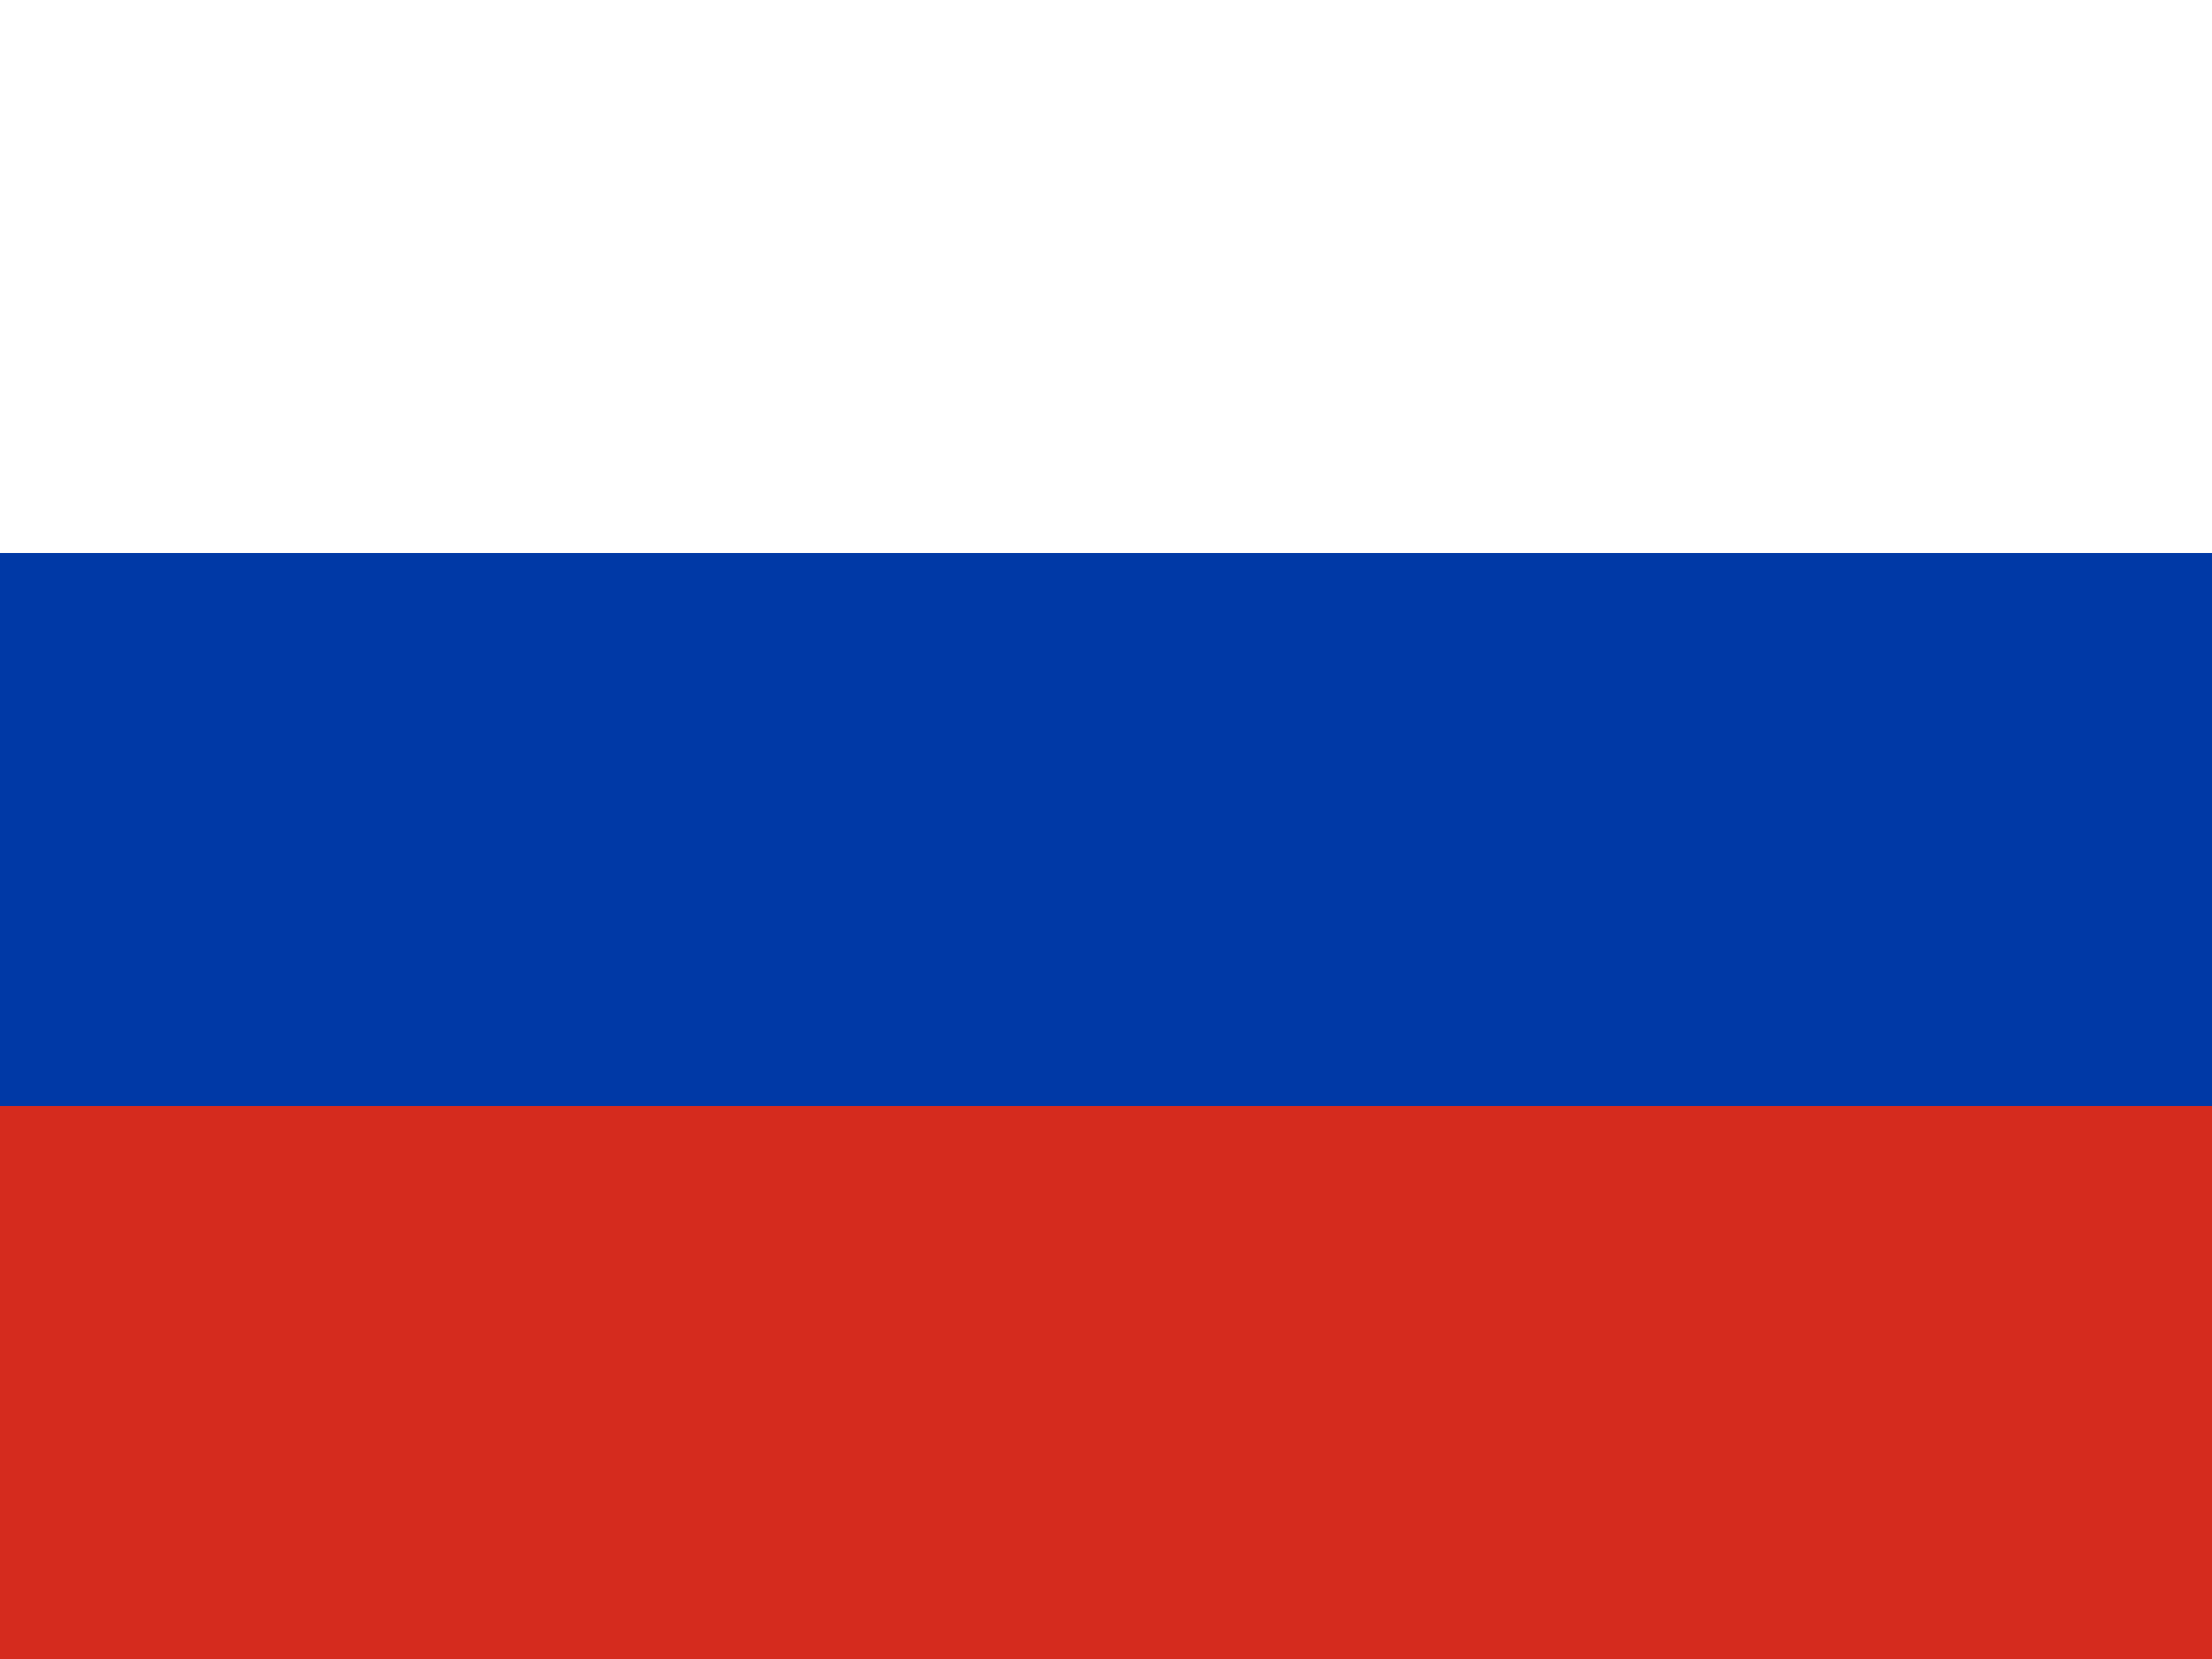
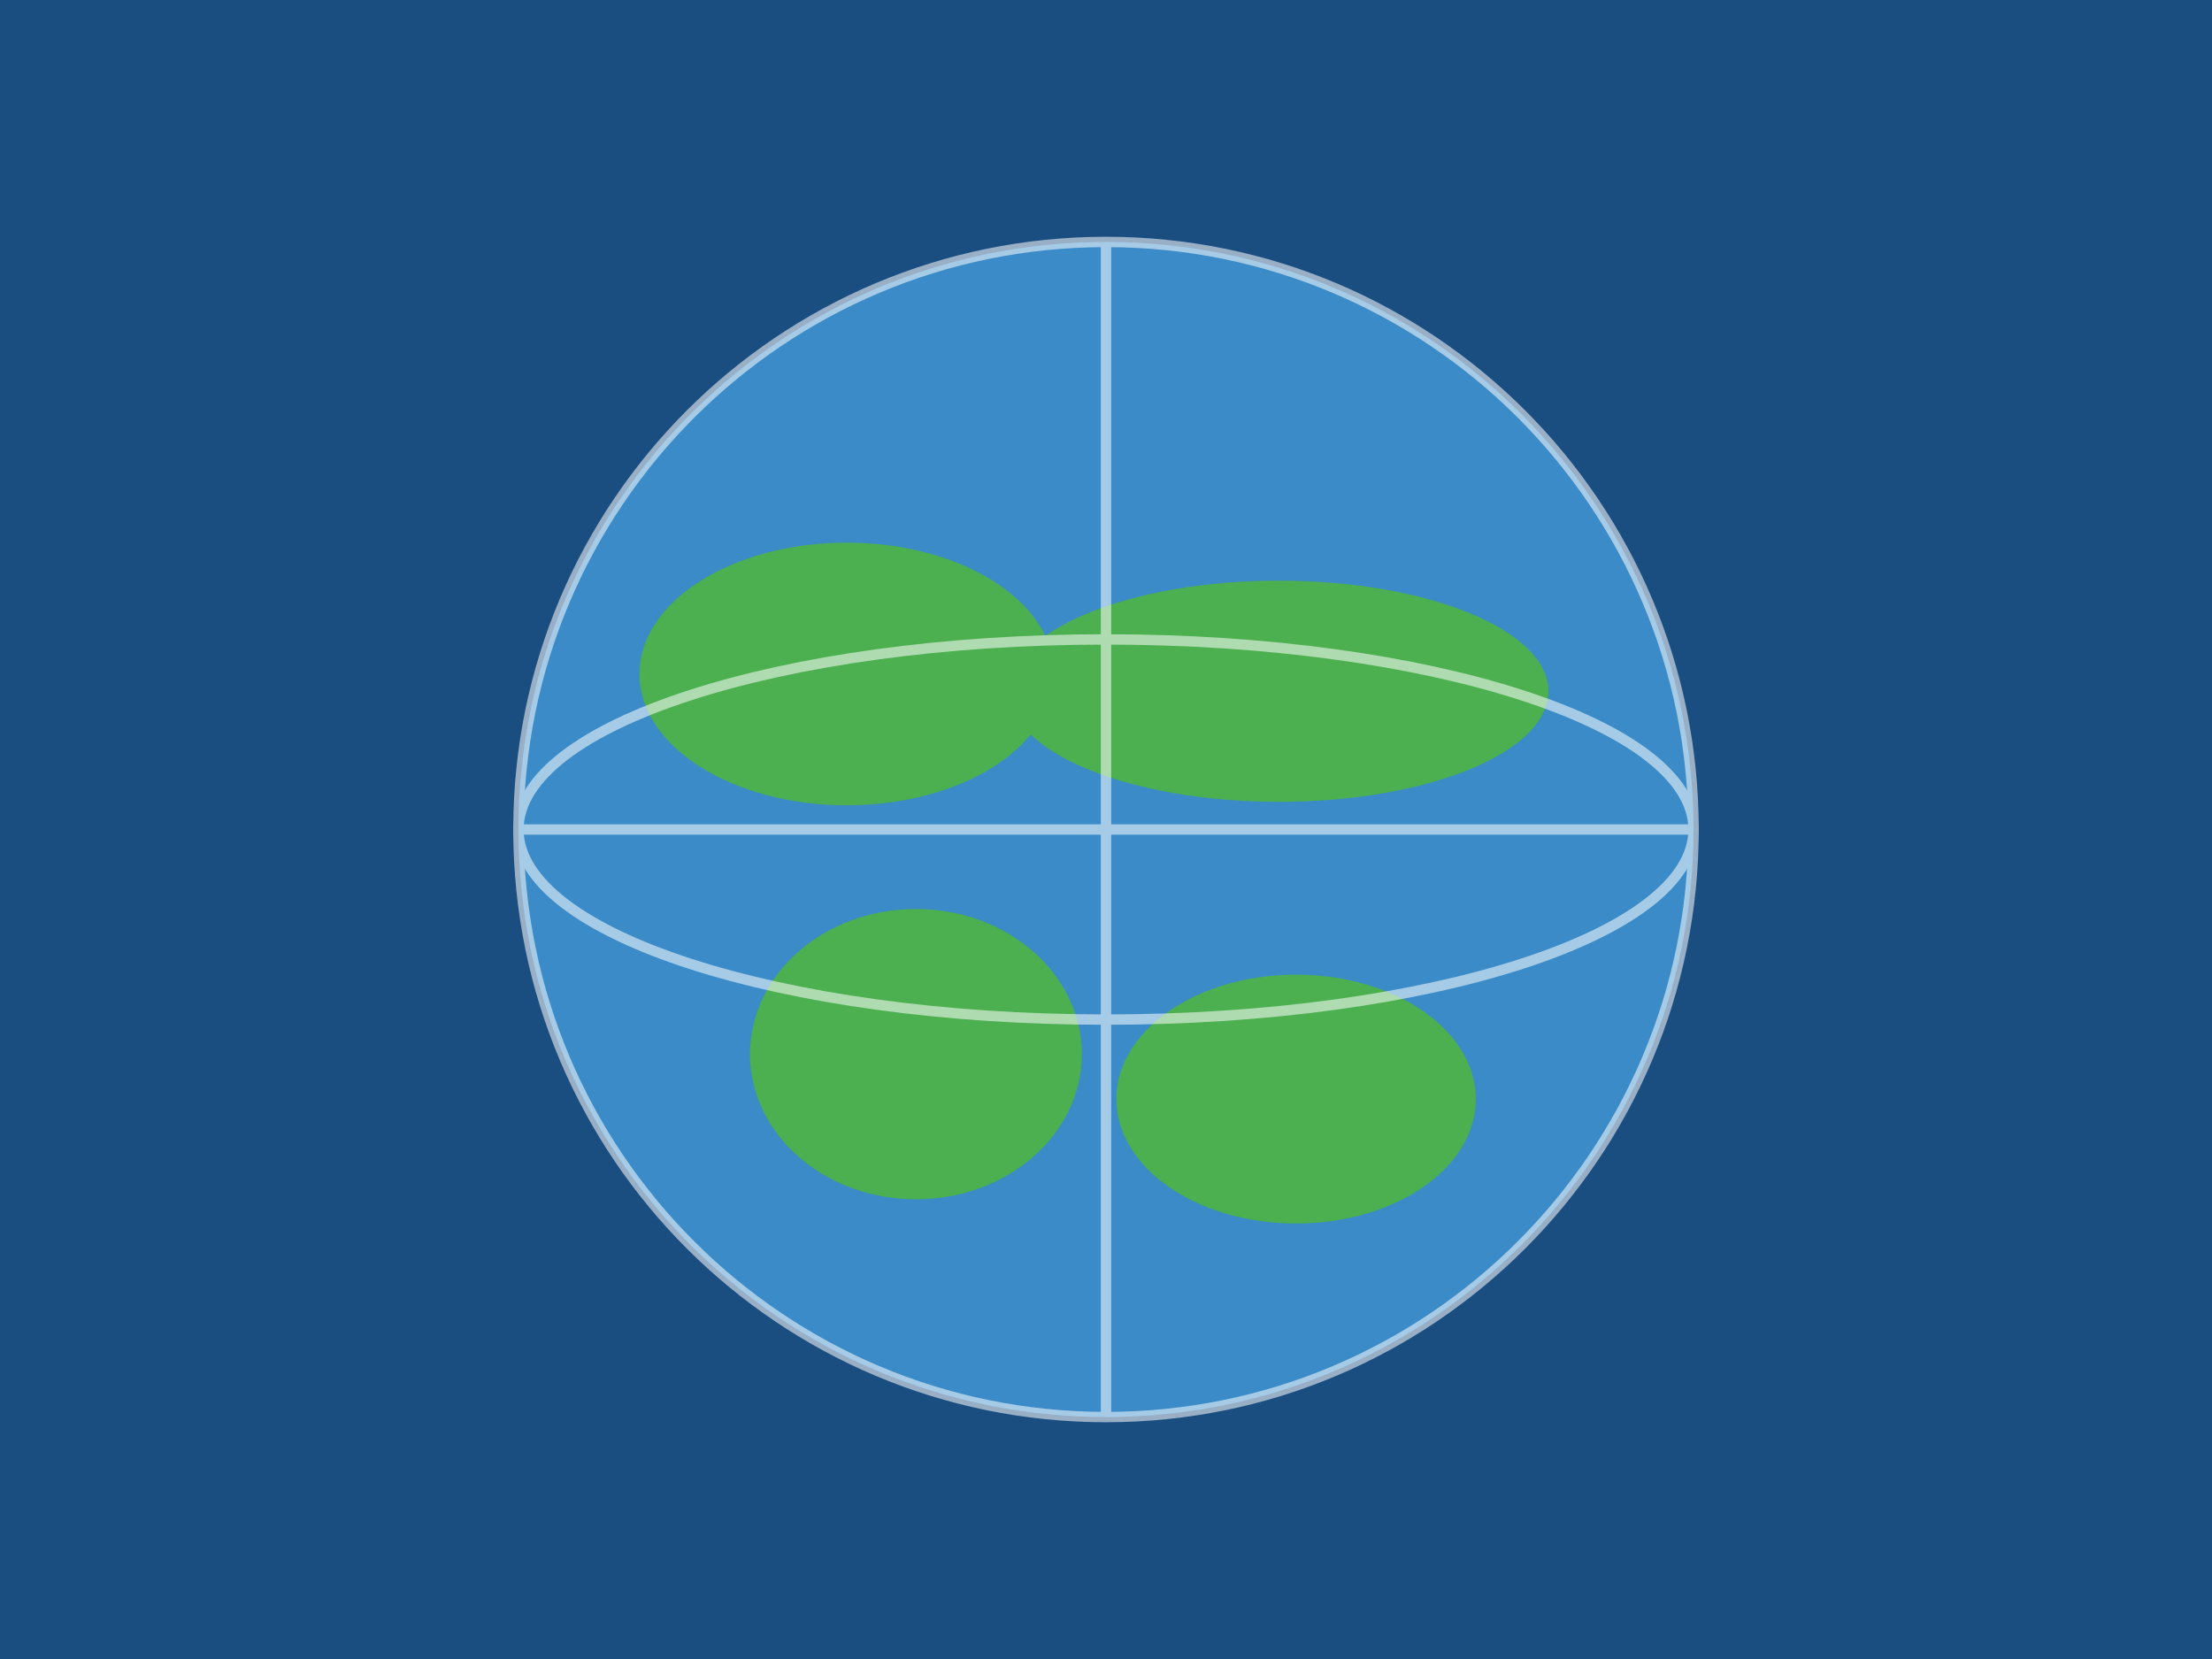
- <svg xmlns="http://www.w3.org/2000/svg" id="flag-icons-ru" viewBox="0 0 640 480">
-   <path fill="#fff" d="M0 0h640v160H0z" />
-   <path fill="#0039a6" d="M0 160h640v160H0z" />
-   <path fill="#d52b1e" d="M0 320h640v160H0z" />
+ <svg xmlns="http://www.w3.org/2000/svg" viewBox="0 0 640 480" preserveAspectRatio="xMidYMid meet">
+   <rect width="640" height="480" fill="#1a4d80" />
+   <circle cx="320" cy="240" r="170" fill="#3a8bc7" />
+   <g fill="#4caf50">
+     <ellipse cx="245" cy="195" rx="60" ry="38" />
+     <ellipse cx="370" cy="200" rx="78" ry="32" />
+     <ellipse cx="265" cy="305" rx="48" ry="42" />
+     <ellipse cx="375" cy="318" rx="52" ry="36" />
+   </g>
+   <g fill="none" stroke="#ffffff" stroke-width="3" opacity="0.55">
+     <circle cx="320" cy="240" r="170" />
+     <ellipse cx="320" cy="240" rx="170" ry="55" />
+     <line x1="150" y1="240" x2="490" y2="240" />
+     <line x1="320" y1="70" x2="320" y2="410" />
+   </g>
</svg>
